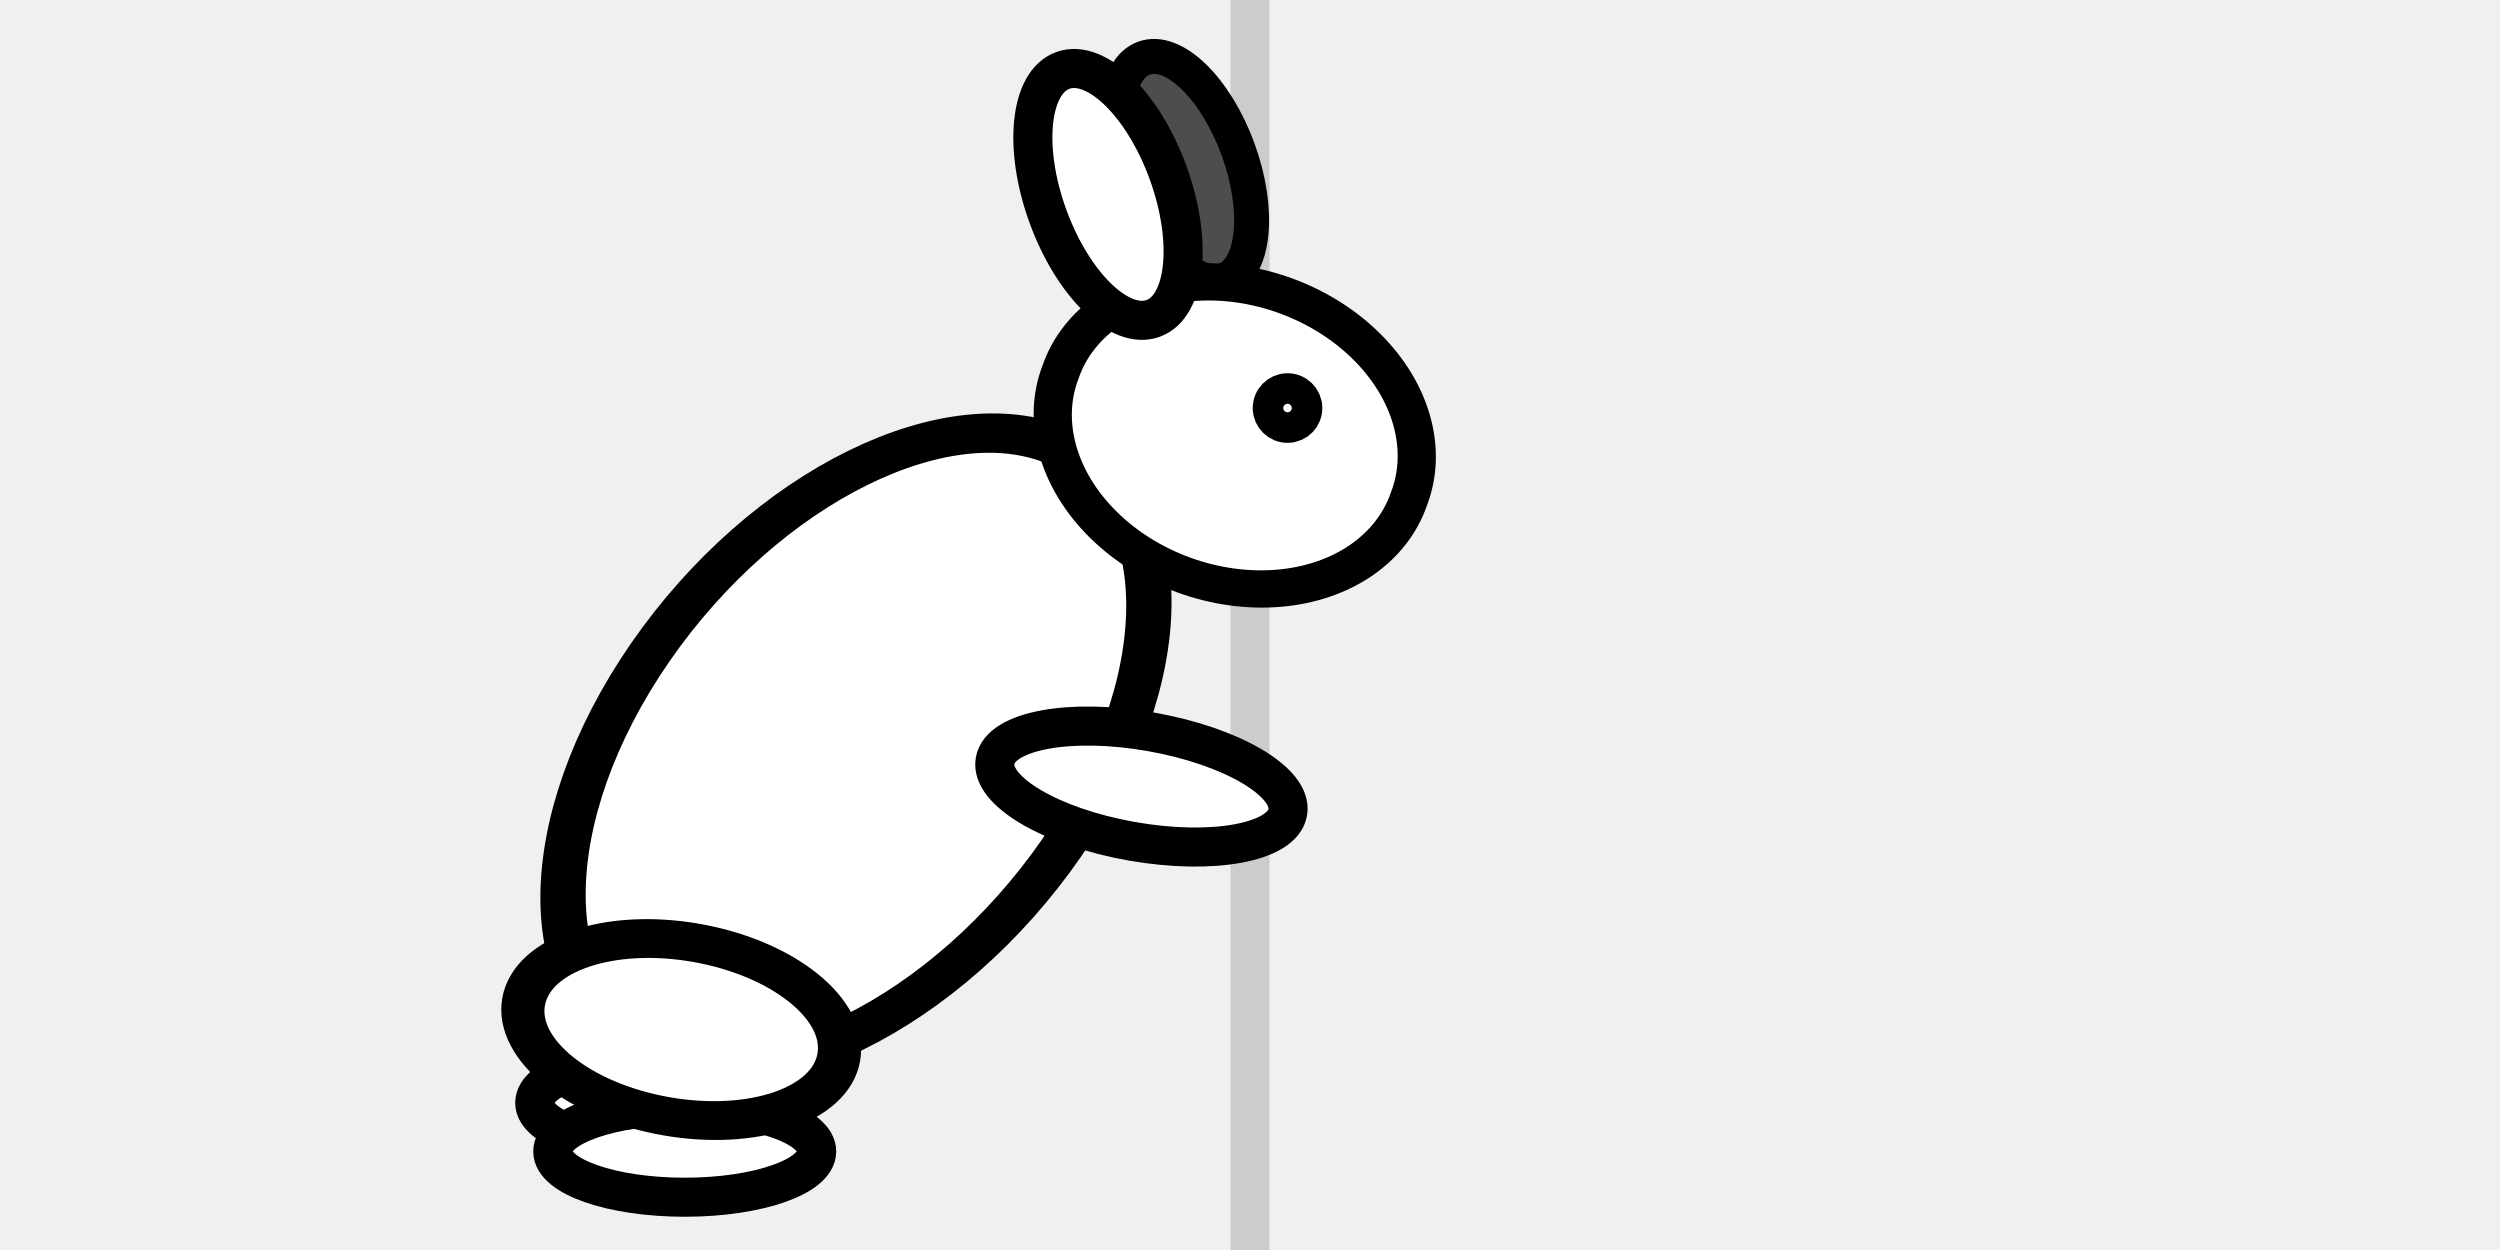
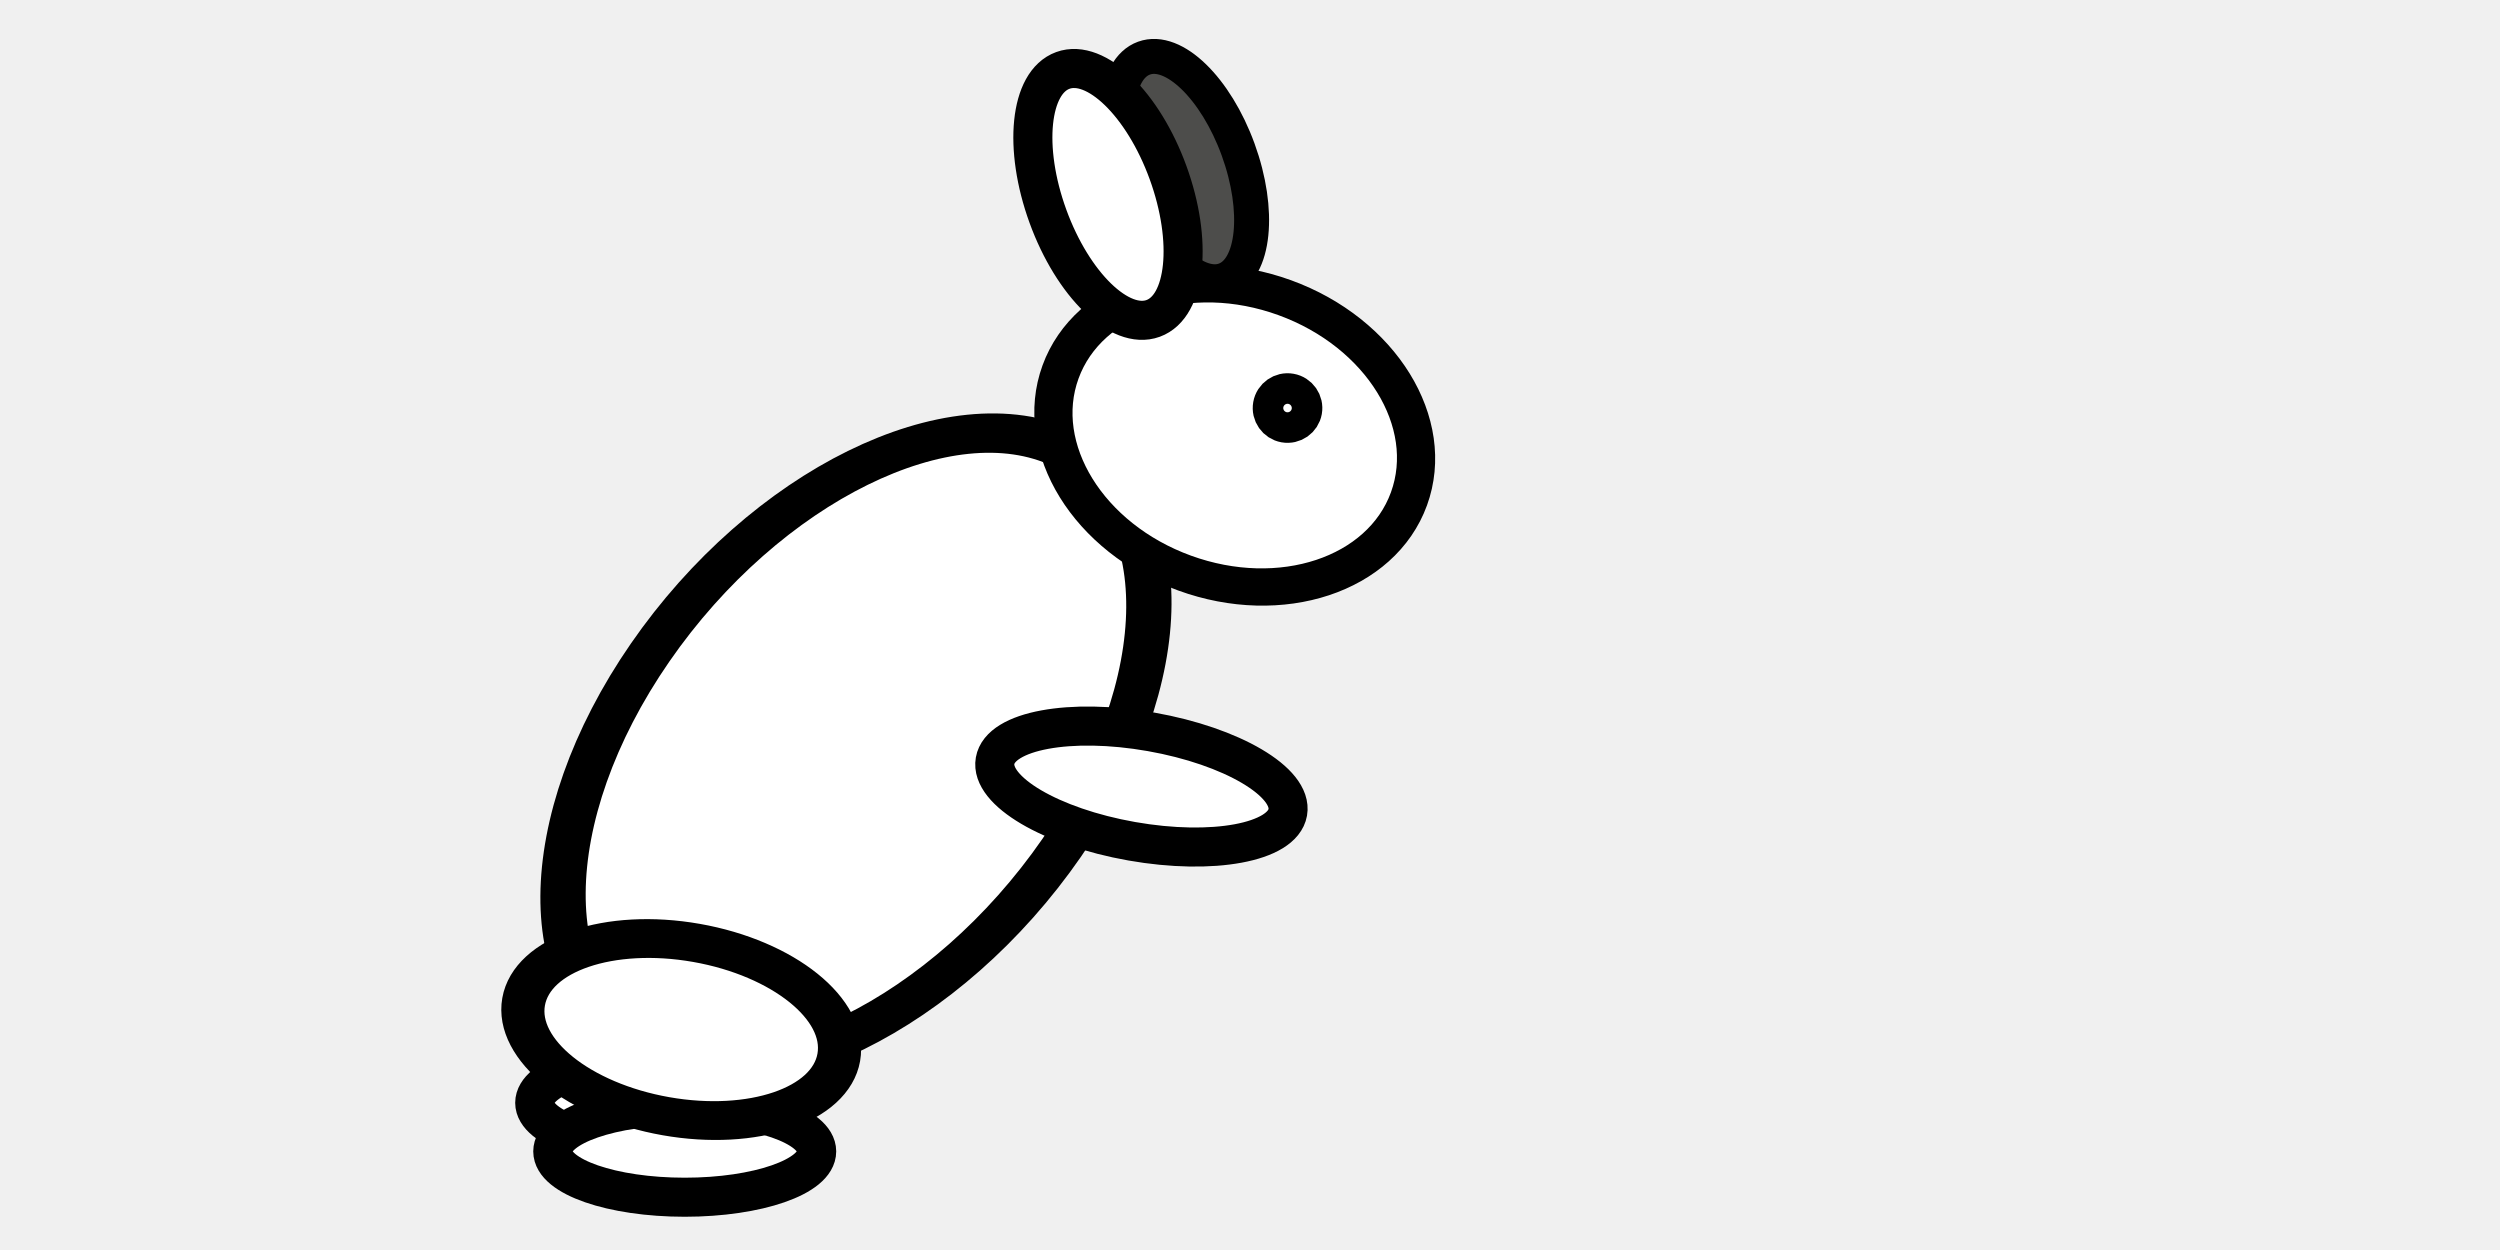
<svg xmlns="http://www.w3.org/2000/svg" width="64" height="32" id="svg2" version="1.1">
  <defs id="defs4" />
  <g id="layer1" transform="translate(0,-1020.362)">
-     <path style="fill:none;stroke:#cccccc;stroke-width:1px;stroke-linecap:butt;stroke-linejoin:miter;stroke-opacity:1" d="m 32,0 0,32" id="path2985" transform="translate(0,1020.362)" />
-     <path style="fill:#4d4d4b;fill-opacity:1;stroke:#000000;stroke-opacity:1" id="path3772-7" d="m 13.582,7.609 a 3.378,1.636 0 1 1 -6.756,0 3.378,1.636 0 1 1 6.756,0 z" transform="matrix(0.3060454,0.8408529,-0.8408529,0.3060454,33.59553,1013.782)" />
+     <path style="fill:#4d4d4b;fill-opacity:1;stroke:#000000;stroke-opacity:1" id="path3772-7" d="m 13.582,7.609 c 0,0.903 -1.512,1.636 -3.378,1.636 -1.865,0 -3.378,-0.732 -3.378,-1.636 0,-0.903 1.512,-1.636 3.378,-1.636 1.865,0 3.378,0.732 3.378,1.636 z" transform="matrix(0.3060454,0.8408529,-0.8408529,0.3060454,33.59553,1013.782)" />
    <path transform="translate(-0.4622221,1019.118)" style="fill:#ffffff;fill-opacity:1;stroke:#000000;stroke-opacity:1" id="path3766-3" d="m 20.907,29.476 c 0,0.648 -1.512,1.173 -3.378,1.173 -1.865,0 -3.378,-0.525 -3.378,-1.173 0,-0.648 1.512,-1.173 3.378,-1.173 1.865,0 3.378,0.525 3.378,1.173 z" />
    <path style="fill:#ffffff;fill-opacity:1;stroke:#000000;stroke-opacity:1" id="path3766" d="m 20.907,29.476 c 0,0.648 -1.512,1.173 -3.378,1.173 -1.865,0 -3.378,-0.525 -3.378,-1.173 0,-0.648 1.512,-1.173 3.378,-1.173 1.865,0 3.378,0.525 3.378,1.173 z" transform="translate(0,1020.362)" />
-     <path style="fill:#ffffff;fill-opacity:1;stroke:#000000;stroke-opacity:1" id="path3768" d="m 18.631,21.298 a 5.369,8.64 0 1 1 -10.738,0 5.369,8.64 0 1 1 10.738,0 z" transform="matrix(0.981516,0.4650373,-0.6174991,0.8934921,22.04713,1014.368)" />
-     <path style="fill:#ffffff;fill-opacity:1;stroke:#000000;stroke-opacity:1" id="path3792" d="m 21.191,22.151 a 1.422,3.804 0 1 1 -2.844,0 1.422,3.804 0 1 1 2.844,0 z" transform="matrix(0.1736482,-0.9848078,0.9848078,0.1736482,3.973164,1056.12)" />
-     <path style="fill:#ffffff;fill-opacity:1;stroke:#000000;stroke-opacity:1" id="path3770" d="m 21.618,9.849 a 4.836,3.947 0 1 1 -9.671,0 4.836,3.947 0 1 1 9.671,0 z" transform="matrix(0.9222913,0.3356866,-0.3250163,0.892975,19.33261,1017.08)" />
-     <path style="fill:#ffffff;fill-opacity:1;stroke:#000000;stroke-opacity:1" id="path3772" d="m 13.582,7.609 a 3.378,1.636 0 1 1 -6.756,0 3.378,1.636 0 1 1 6.756,0 z" transform="matrix(0.3420201,0.9396926,-0.9396926,0.3420201,32.02472,1013.148)" />
-     <path style="fill:#ffffff;fill-opacity:1;stroke:#000000;stroke-opacity:1" id="path3794" d="m 20.48,9.707 a 0.391,0.391 0 1 1 -0.782,0 0.391,0.391 0 1 1 0.782,0 z" transform="matrix(0.9848078,0.1736482,-0.1736482,0.9848078,14.86257,1017.76)" />
+     <path style="fill:#ffffff;fill-opacity:1;stroke:#000000;stroke-opacity:1" id="path3768" d="m 18.631,21.298 c 0,4.772 -2.404,8.64 -5.369,8.64 -2.965,0 -5.369,-3.868 -5.369,-8.64 0,-4.772 2.404,-8.64 5.369,-8.64 2.965,0 5.369,3.868 5.369,8.64 z" transform="matrix(0.981516,0.4650373,-0.6174991,0.8934921,22.04713,1014.368)" />
+     <path style="fill:#ffffff;fill-opacity:1;stroke:#000000;stroke-opacity:1" id="path3792" d="m 21.191,22.151 c 0,2.101 -0.637,3.804 -1.422,3.804 -0.785,0 -1.422,-1.703 -1.422,-3.804 0,-2.101 0.637,-3.804 1.422,-3.804 0.785,0 1.422,1.703 1.422,3.804 z" transform="matrix(0.1736482,-0.9848078,0.9848078,0.1736482,3.973164,1056.12)" />
+     <path style="fill:#ffffff;fill-opacity:1;stroke:#000000;stroke-opacity:1" id="path3770" d="m 21.618,9.849 c 0,2.18 -2.165,3.947 -4.836,3.947 -2.671,0 -4.836,-1.767 -4.836,-3.947 0,-2.18 2.165,-3.947 4.836,-3.947 2.671,0 4.836,1.767 4.836,3.947 z" transform="matrix(0.9222913,0.3356866,-0.3250163,0.892975,19.33261,1017.08)" />
+     <path style="fill:#ffffff;fill-opacity:1;stroke:#000000;stroke-opacity:1" id="path3772" d="m 13.582,7.609 c 0,0.903 -1.512,1.636 -3.378,1.636 -1.865,0 -3.378,-0.732 -3.378,-1.636 0,-0.903 1.512,-1.636 3.378,-1.636 1.865,0 3.378,0.732 3.378,1.636 z" transform="matrix(0.3420201,0.9396926,-0.9396926,0.3420201,32.02472,1013.148)" />
+     <path style="fill:#ffffff;fill-opacity:1;stroke:#000000;stroke-opacity:1" id="path3794" d="m 20.48,9.707 c 0,0.216 -0.175,0.391 -0.391,0.391 -0.216,0 -0.391,-0.175 -0.391,-0.391 0,-0.216 0.175,-0.391 0.391,-0.391 0.216,0 0.391,0.175 0.391,0.391 z" transform="matrix(0.9848078,0.1736482,-0.1736482,0.9848078,14.86257,1017.76)" />
    <path style="fill:#ffffff;fill-opacity:1;stroke:#000000;stroke-opacity:1" id="path3796" d="m 17.493,27.947 c 0,1.257 -1.656,2.276 -3.698,2.276 -2.042,0 -3.698,-1.019 -3.698,-2.276 0,-1.257 1.656,-2.276 3.698,-2.276 2.042,0 3.698,1.019 3.698,2.276 z" transform="matrix(1.09097,0.1923675,-0.1718524,0.9746235,7.191556,1016.827)" />
  </g>
</svg>
